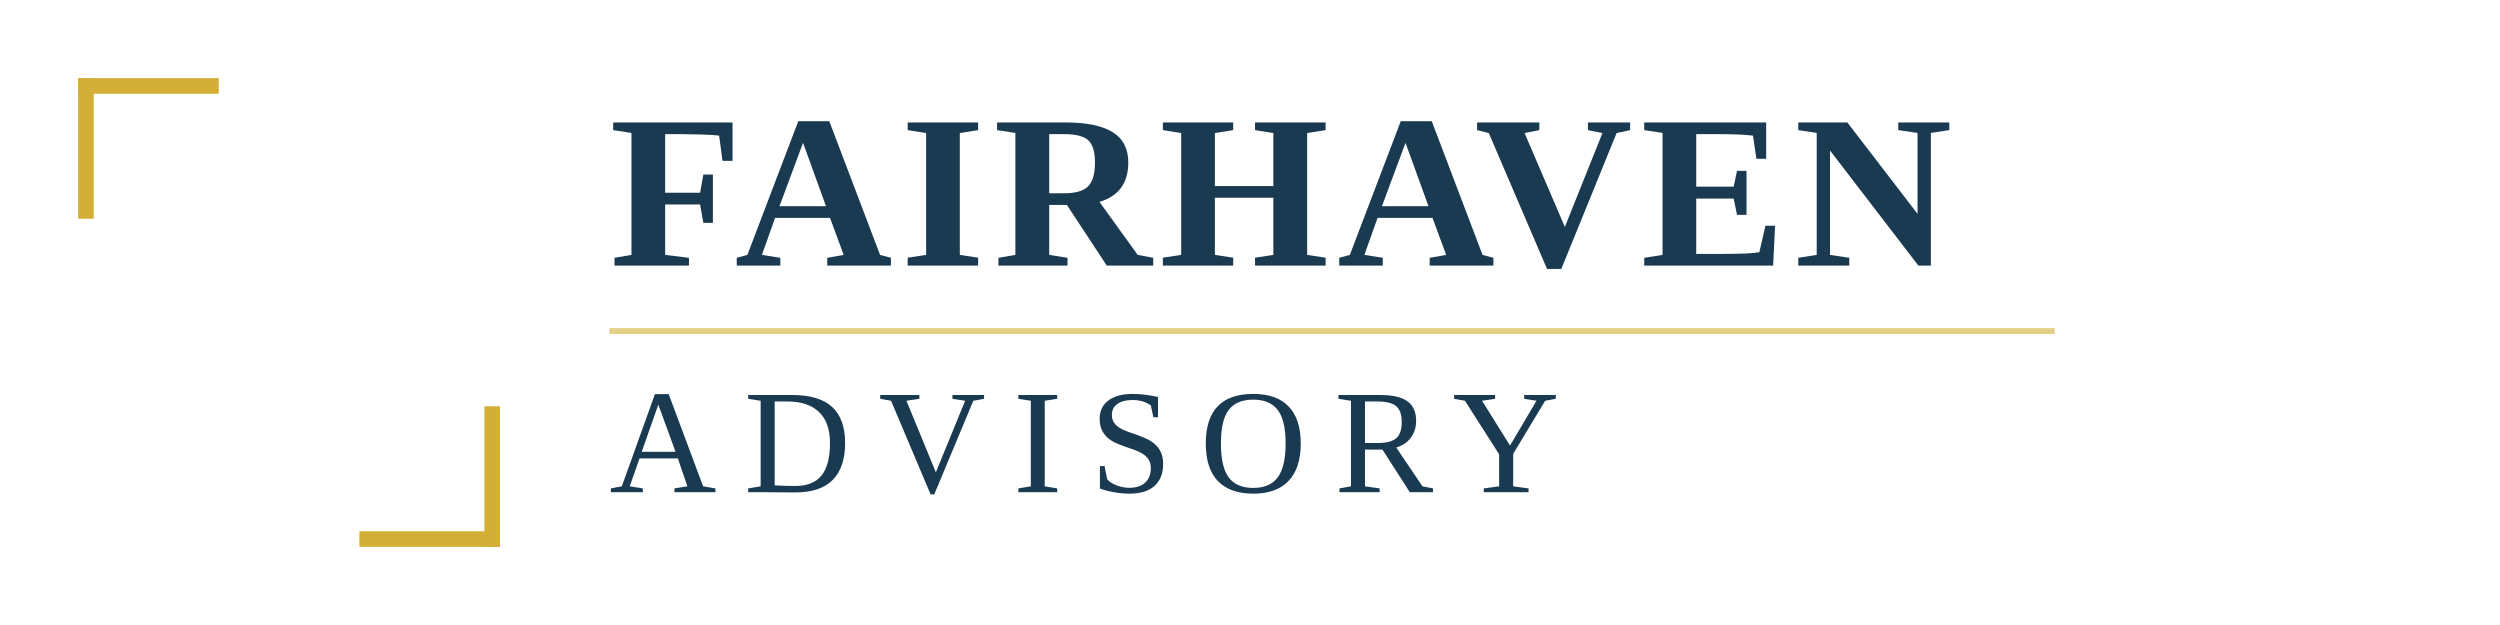
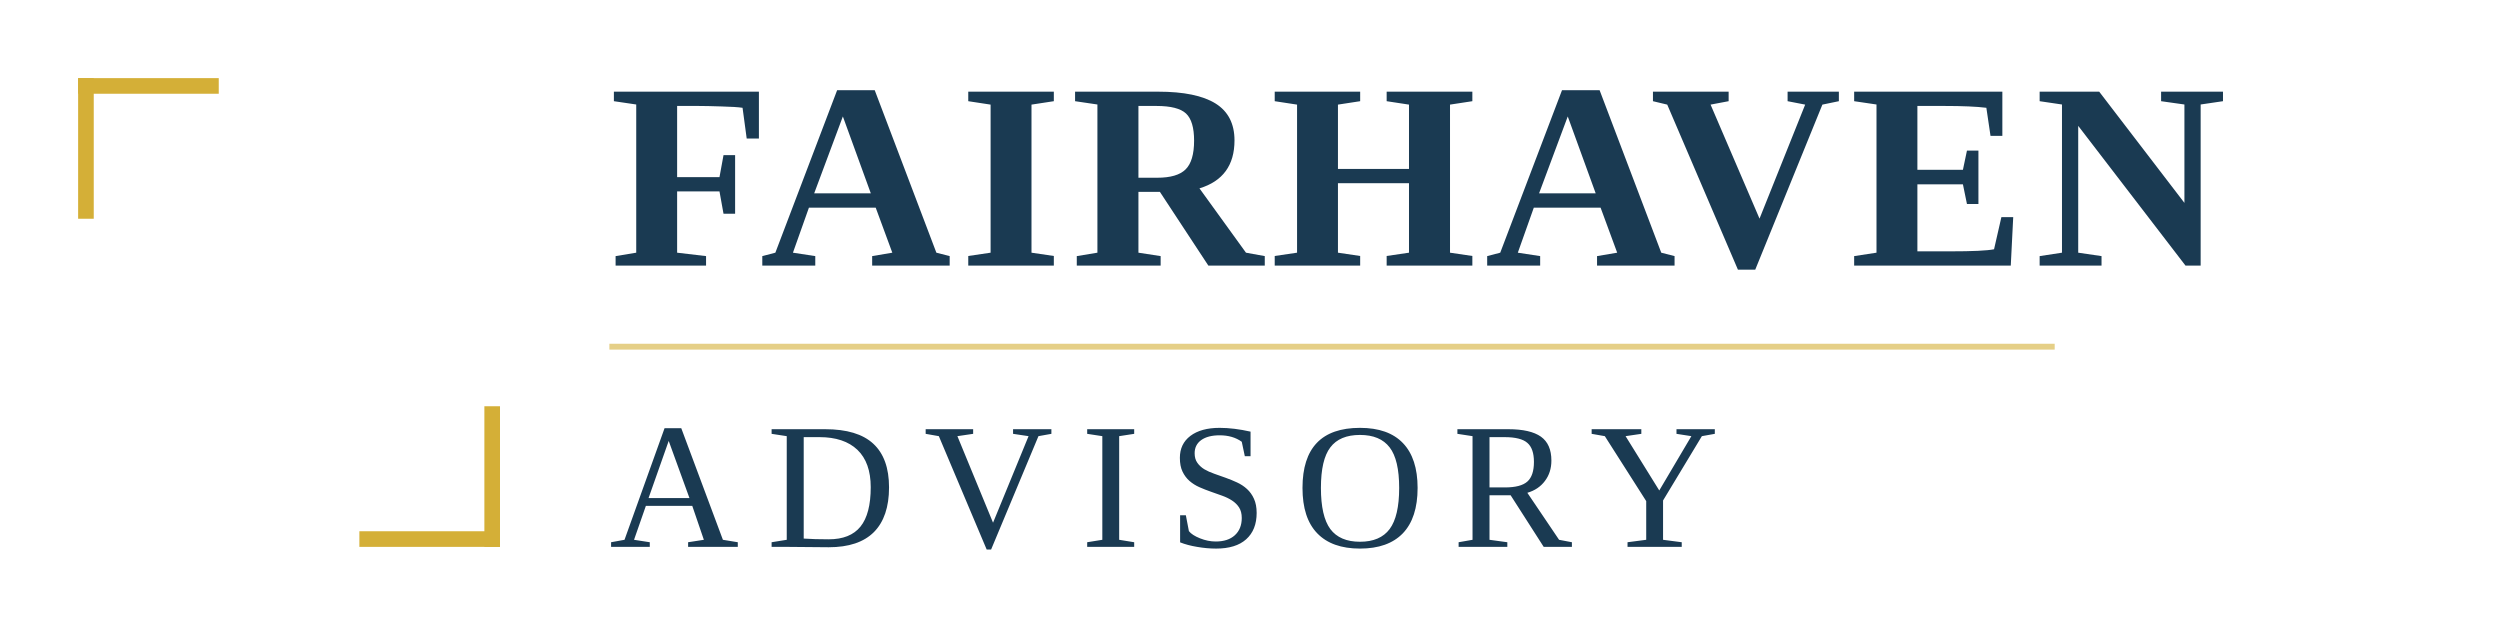
<svg xmlns="http://www.w3.org/2000/svg" viewBox="0 0 320 80" fill="none" role="img" aria-label="Fairhaven Advisory">
  <rect x="10" y="10" width="18" height="2" fill="#D4AF37" />
  <rect x="10" y="10" width="2" height="18" fill="#D4AF37" />
  <rect x="46" y="68" width="18" height="2" fill="#D4AF37" />
  <rect x="62" y="52" width="2" height="18" fill="#D4AF37" />
-   <text x="78" y="34" font-family="Georgia, 'Times New Roman', serif" font-size="28" font-weight="700" fill="#1A3A52" letter-spacing="1">FAIRHAVEN</text>
-   <text x="78" y="63" font-family="Georgia, 'Times New Roman', serif" font-size="19" font-weight="400" fill="#1A3A52" letter-spacing="3.5">ADVISORY</text>
-   <rect x="78" y="42" width="185" height="0.75" fill="#D4AF37" opacity="0.6" />
+   <text x="78" y="34" font-family="Georgia, 'Times New Roman', serif" font-size="34" font-weight="700" fill="#1A3A52" letter-spacing="1">FAIRHAVEN</text>
+   <text x="78" y="70" font-family="Georgia, 'Times New Roman', serif" font-size="23" font-weight="400" fill="#1A3A52" letter-spacing="3.5">ADVISORY</text>
+   <rect x="78" y="44" width="185" height="0.75" fill="#D4AF37" opacity="0.6" />
</svg>
